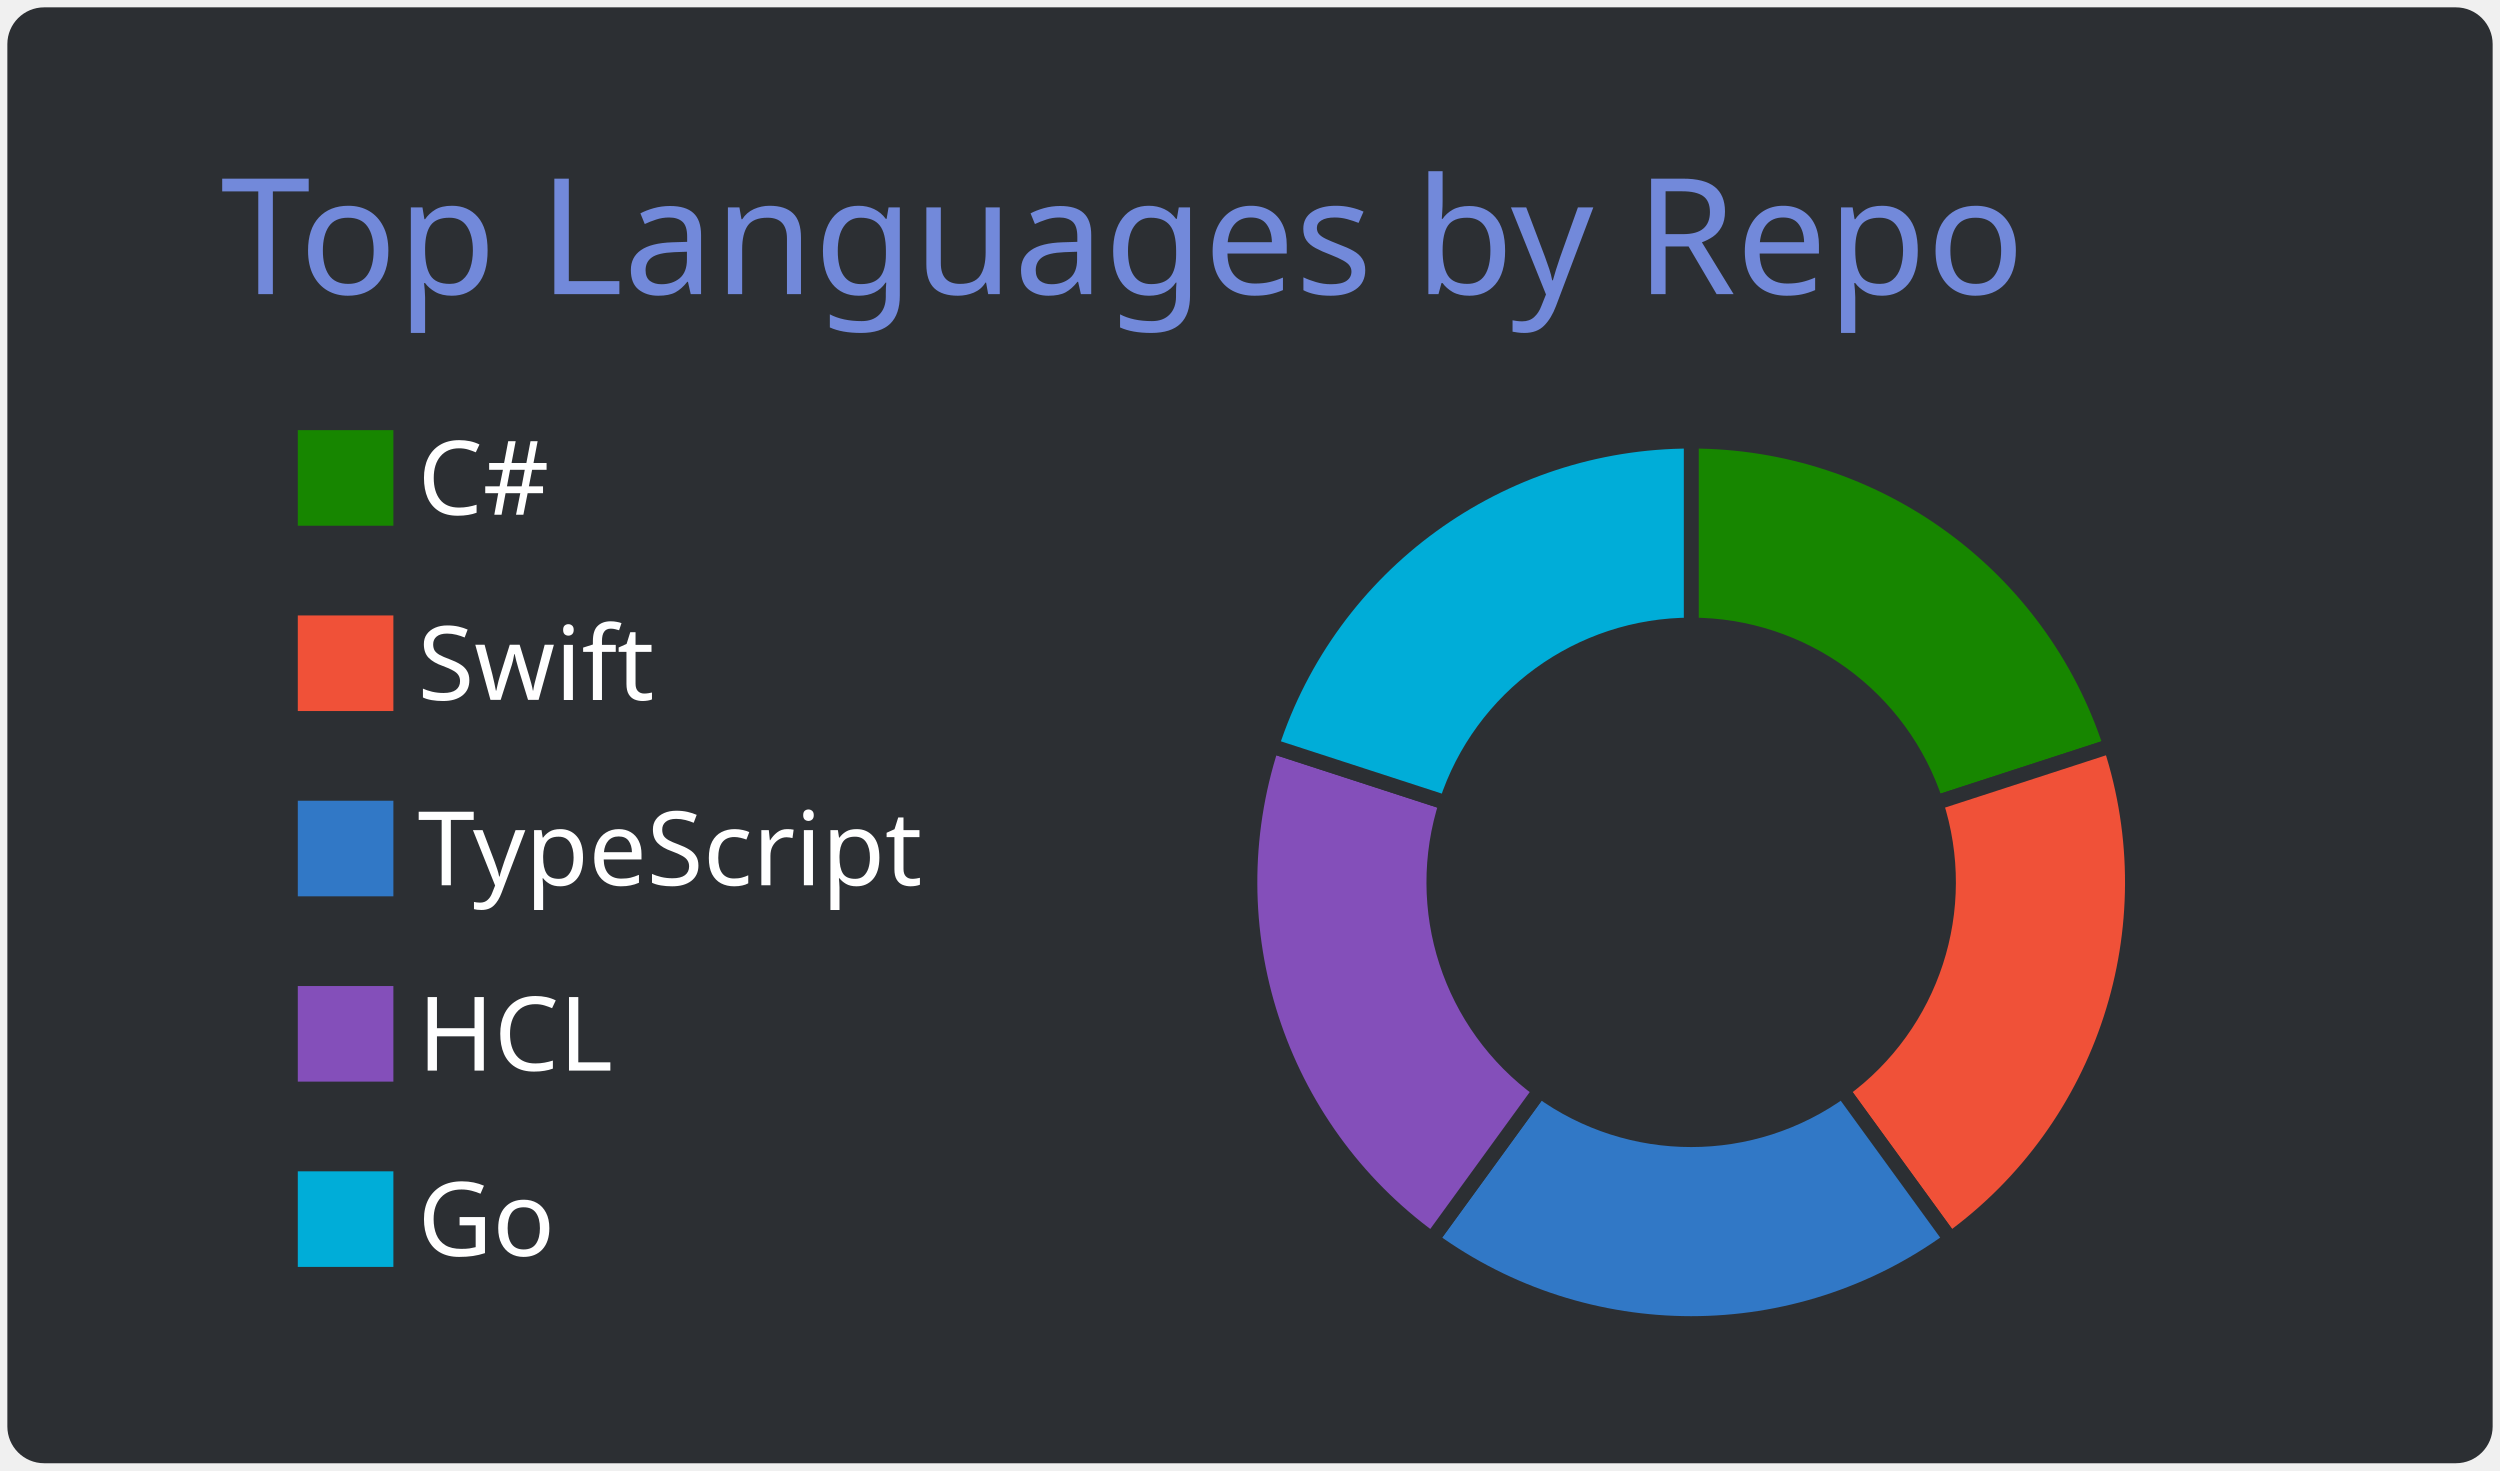
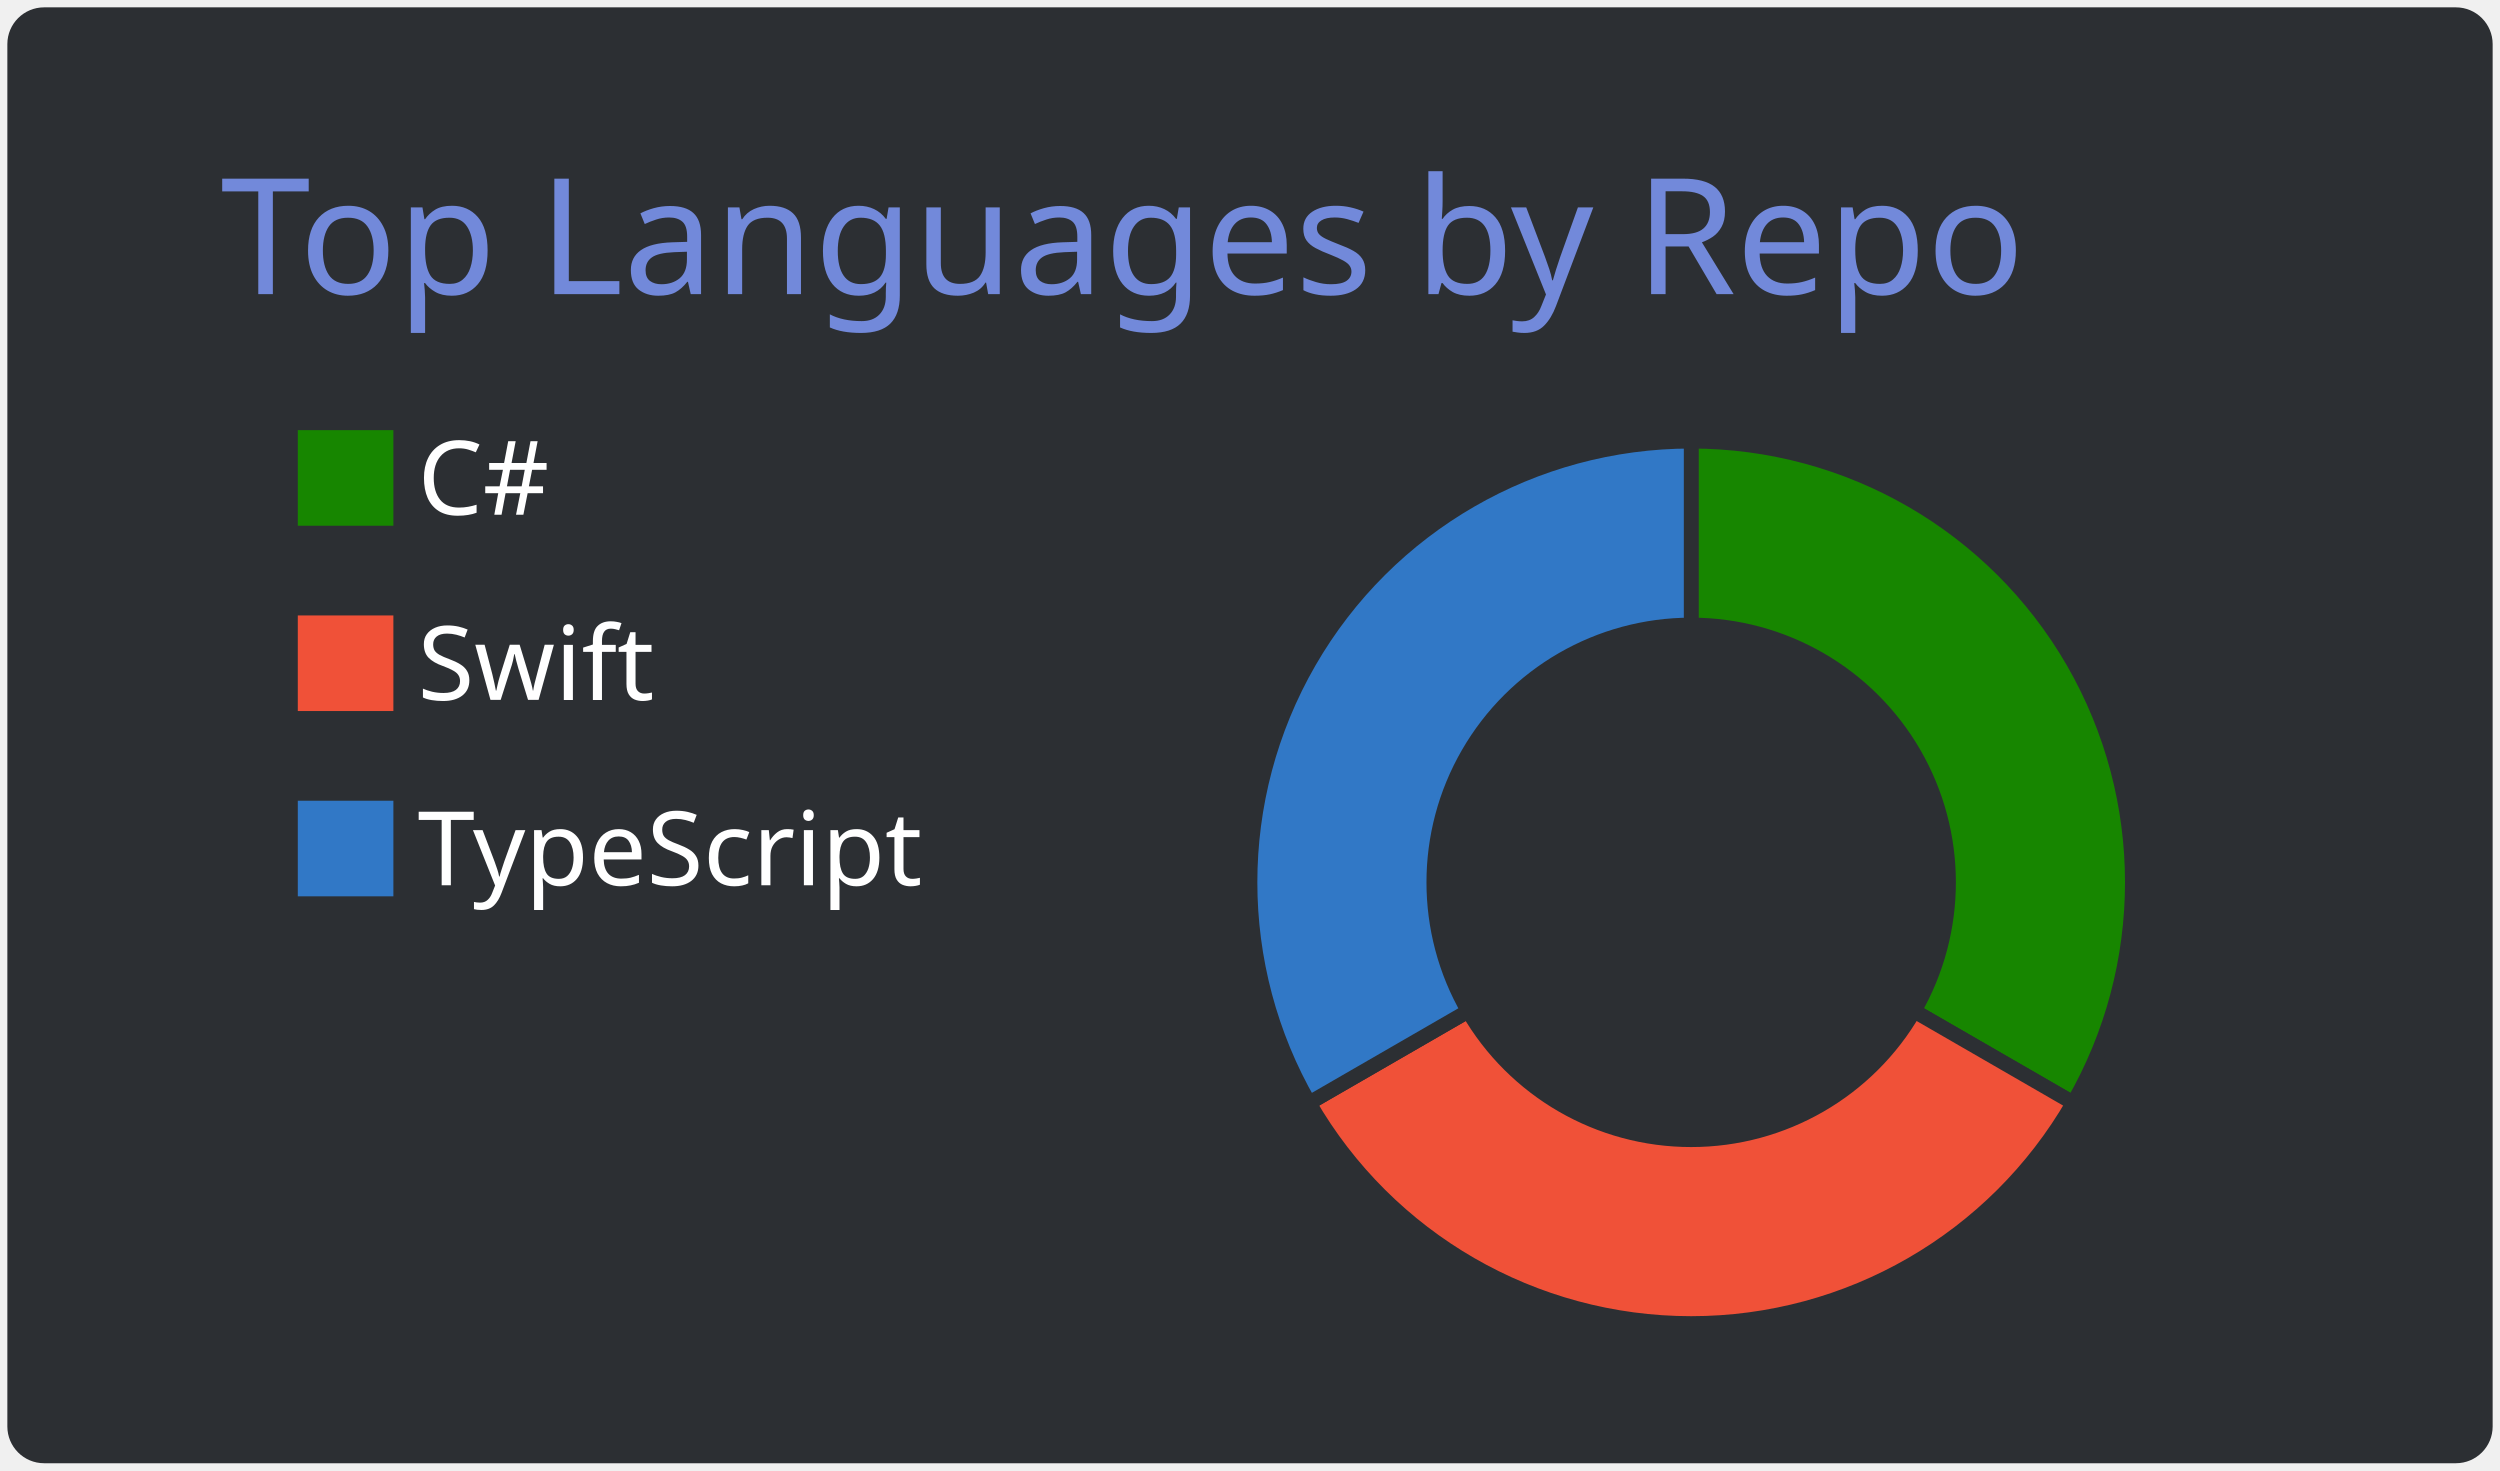
<svg xmlns="http://www.w3.org/2000/svg" width="340" height="200" viewBox="0 0 340 200">
  <style>* {
          font-family: 'Segoe UI', Ubuntu, "Helvetica Neue", Sans-Serif
        }</style>
  <g class="gpsc-root">
    <rect x="1" y="1" rx="5" ry="5" height="99%" width="99.412%" stroke="#000000" stroke-width="1" fill="#2c2f33" stroke-opacity="0" />
    <text x="30" y="40" class="gpsc-item" style="--gpsc-i: 0; font-size: 22px; fill: #7289da;">Top Languages by Repo</text>
    <g transform="translate(0,40)">
      <g transform="translate(40,0)">
        <rect y="18" width="14" height="14" class="gpsc-item" style="--gpsc-i: 0; stroke-width: 1px;" fill="#178600" stroke="#2c2f33" />
        <rect y="43.2" width="14" height="14" class="gpsc-item" style="--gpsc-i: 1; stroke-width: 1px;" fill="#F05138" stroke="#2c2f33" />
        <rect y="68.4" width="14" height="14" class="gpsc-item" style="--gpsc-i: 2; stroke-width: 1px;" fill="#3178c6" stroke="#2c2f33" />
-         <rect y="93.6" width="14" height="14" class="gpsc-item" style="--gpsc-i: 3; stroke-width: 1px;" fill="#844FBA" stroke="#2c2f33" />
-         <rect y="118.8" width="14" height="14" class="gpsc-item" style="--gpsc-i: 4; stroke-width: 1px;" fill="#00ADD8" stroke="#2c2f33" />
        <text x="16.8" y="30" class="gpsc-item" style="--gpsc-i: 0; fill: #ffffff; font-size: 14px;">C#</text>
        <text x="16.8" y="55.2" class="gpsc-item" style="--gpsc-i: 1; fill: #ffffff; font-size: 14px;">Swift</text>
        <text x="16.8" y="80.4" class="gpsc-item" style="--gpsc-i: 2; fill: #ffffff; font-size: 14px;">TypeScript</text>
-         <text x="16.8" y="105.6" class="gpsc-item" style="--gpsc-i: 3; fill: #ffffff; font-size: 14px;">HCL</text>
-         <text x="16.8" y="130.8" class="gpsc-item" style="--gpsc-i: 4; fill: #ffffff; font-size: 14px;">Go</text>
      </g>
      <g transform="translate( 230, 80 )">
        <g class="arc" style="--gpsc-i: 0;">
-           <path d="M3.67394039744206e-15,-60A60,60,0,0,1,57.063,-18.541L33.287,-10.816A35,35,0,0,0,2.1431318985078682e-15,-35Z" style="fill: #178600; stroke-width: 2px;" stroke="#2c2f33" />
+           <path d="M3.67394039744206e-15,-60A60,60,0,0,1,51.962,30L30.311,17.5A35,35,0,0,0,2.1431318985078682e-15,-35Z" style="fill: #178600; stroke-width: 2px;" stroke="#2c2f33" />
        </g>
        <g class="arc" style="--gpsc-i: 1;">
-           <path d="M57.063,-18.541A60,60,0,0,1,35.267,48.541L20.572,28.316A35,35,0,0,0,33.287,-10.816Z" style="fill: #F05138; stroke-width: 2px;" stroke="#2c2f33" />
+           <path d="M51.962,30A60,60,0,0,1,-51.962,30L-30.311,17.5A35,35,0,0,0,30.311,17.5Z" style="fill: #F05138; stroke-width: 2px;" stroke="#2c2f33" />
        </g>
        <g class="arc" style="--gpsc-i: 2;">
-           <path d="M35.267,48.541A60,60,0,0,1,-35.267,48.541L-20.572,28.316A35,35,0,0,0,20.572,28.316Z" style="fill: #3178c6; stroke-width: 2px;" stroke="#2c2f33" />
-         </g>
-         <g class="arc" style="--gpsc-i: 3;">
-           <path d="M-35.267,48.541A60,60,0,0,1,-57.063,-18.541L-33.287,-10.816A35,35,0,0,0,-20.572,28.316Z" style="fill: #844FBA; stroke-width: 2px;" stroke="#2c2f33" />
-         </g>
-         <g class="arc" style="--gpsc-i: 4;">
-           <path d="M-57.063,-18.541A60,60,0,0,1,-1.1021821192326178e-14,-60L-6.429395695523604e-15,-35A35,35,0,0,0,-33.287,-10.816Z" style="fill: #00ADD8; stroke-width: 2px;" stroke="#2c2f33" />
+           <path d="M-51.962,30A60,60,0,0,1,-1.1021821192326178e-14,-60L-6.429395695523604e-15,-35A35,35,0,0,0,-30.311,17.5Z" style="fill: #3178c6; stroke-width: 2px;" stroke="#2c2f33" />
        </g>
      </g>
    </g>
  </g>
</svg>
